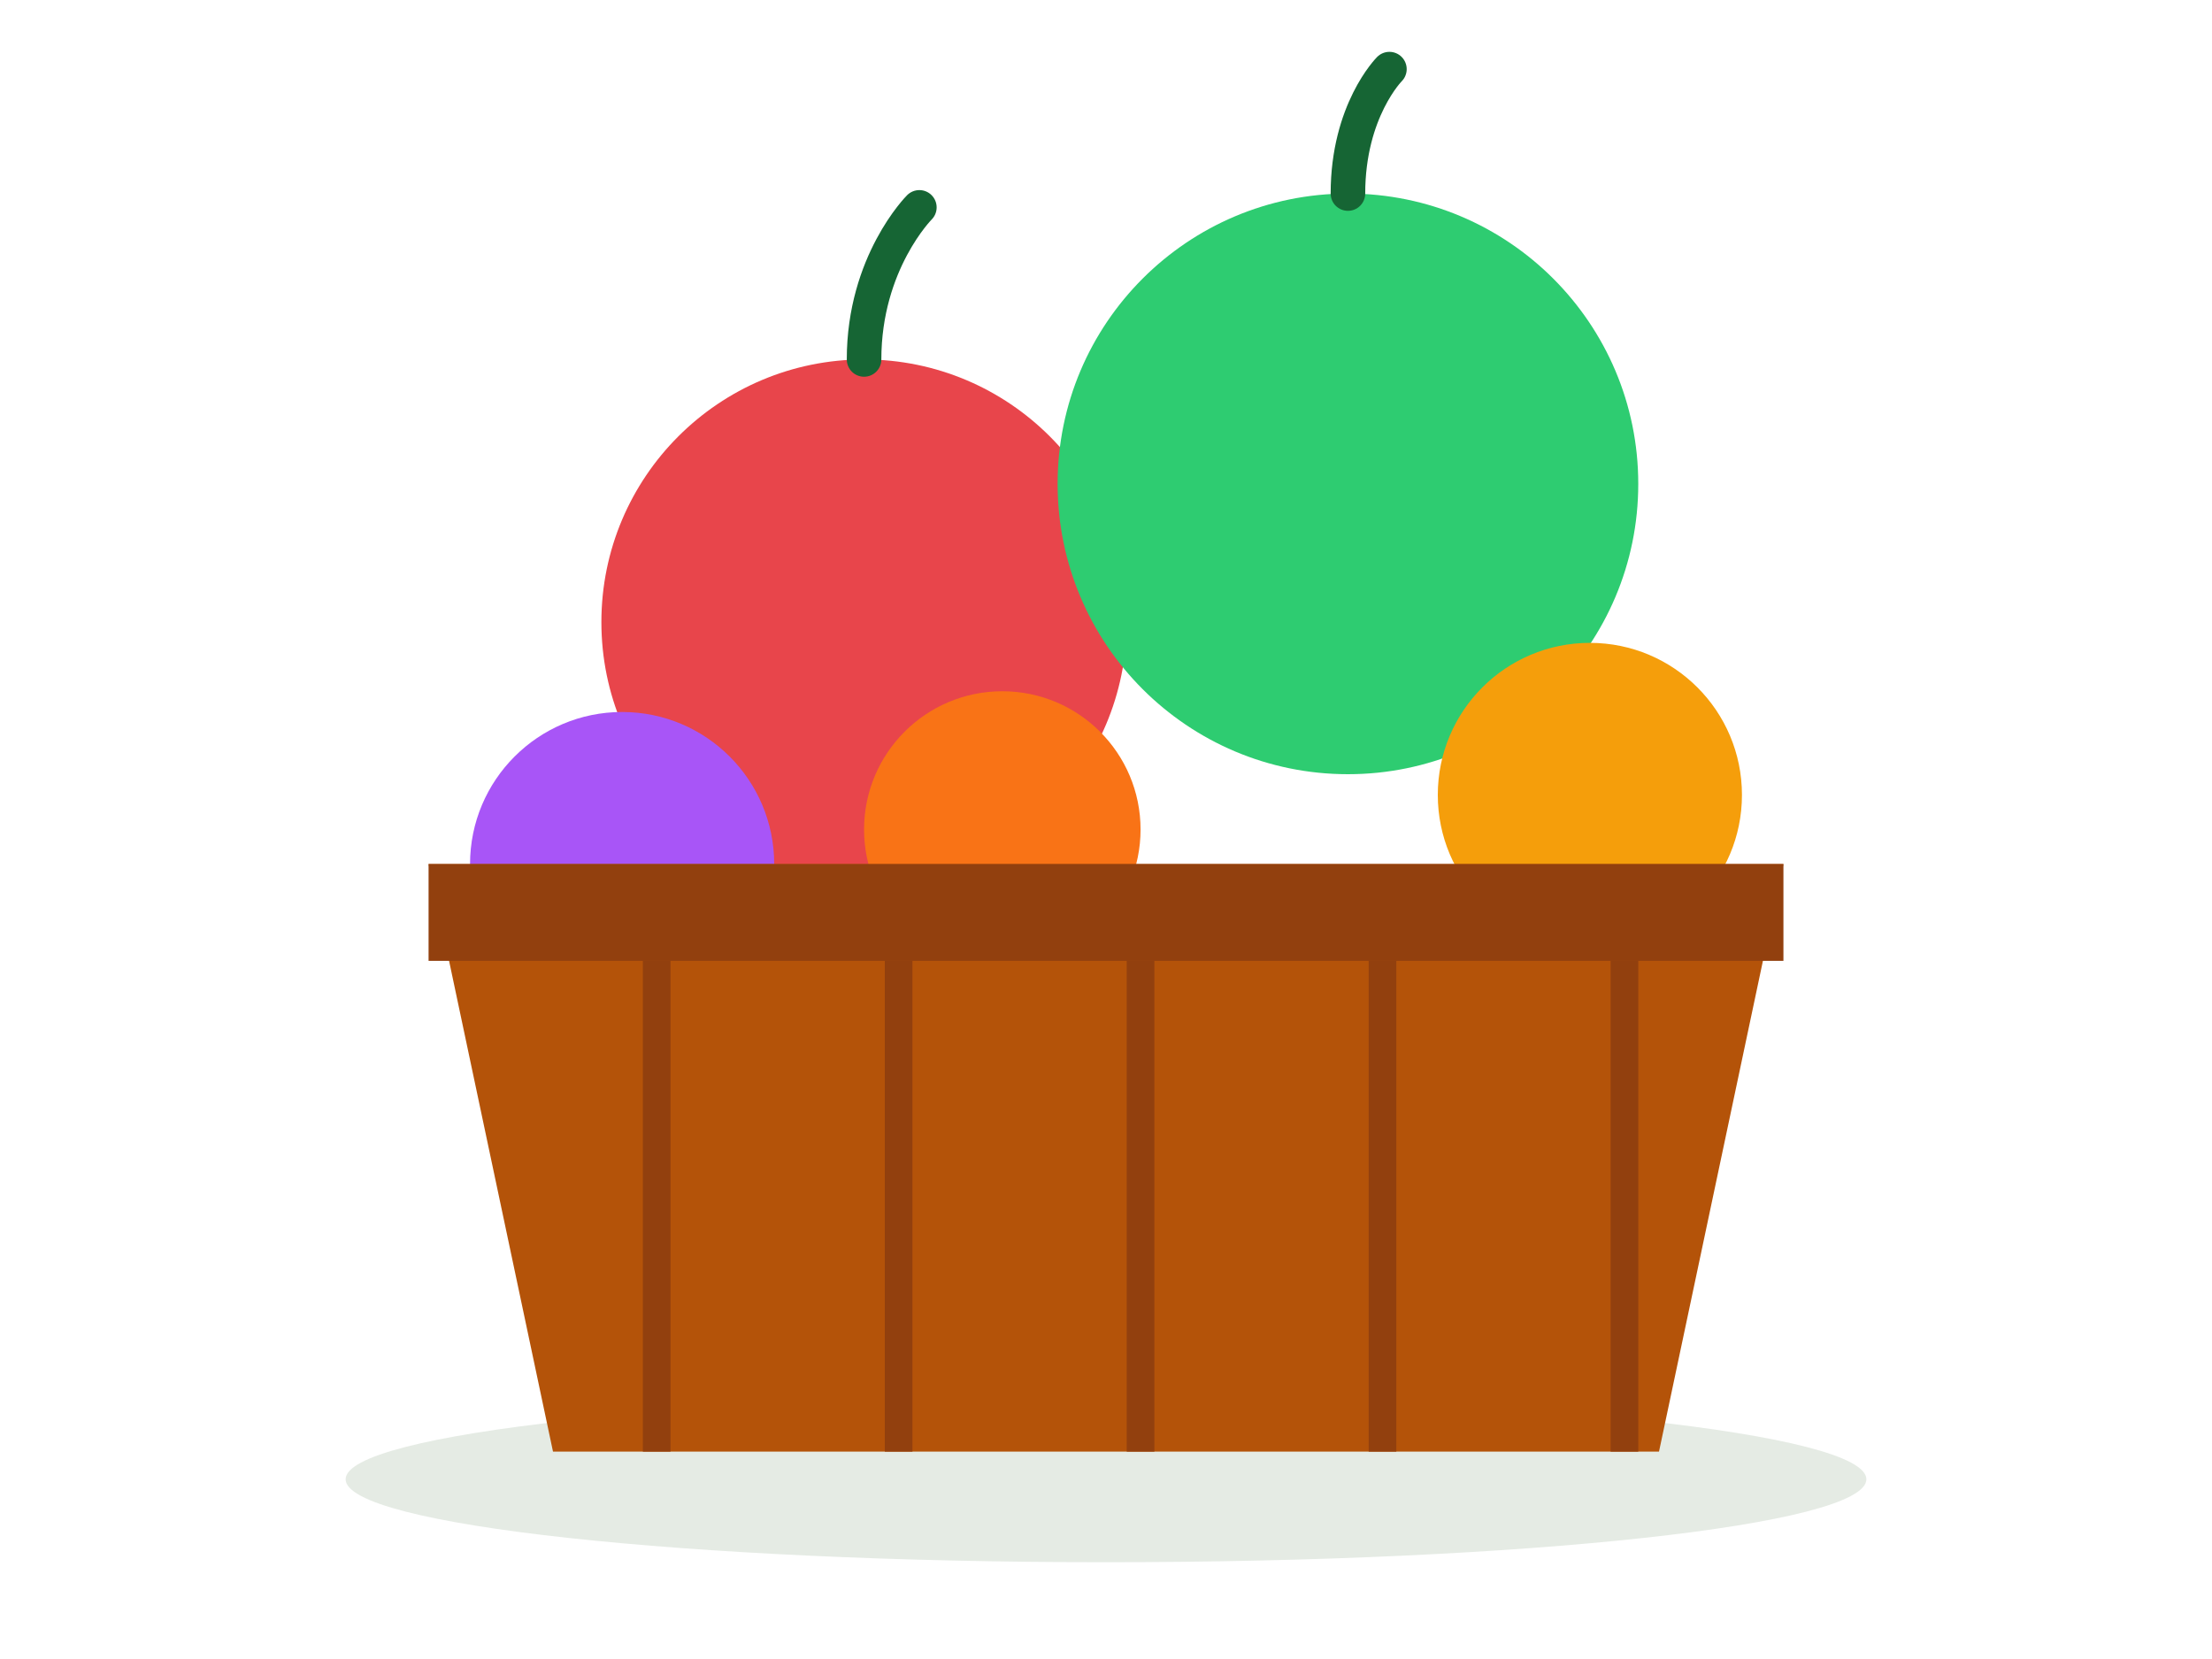
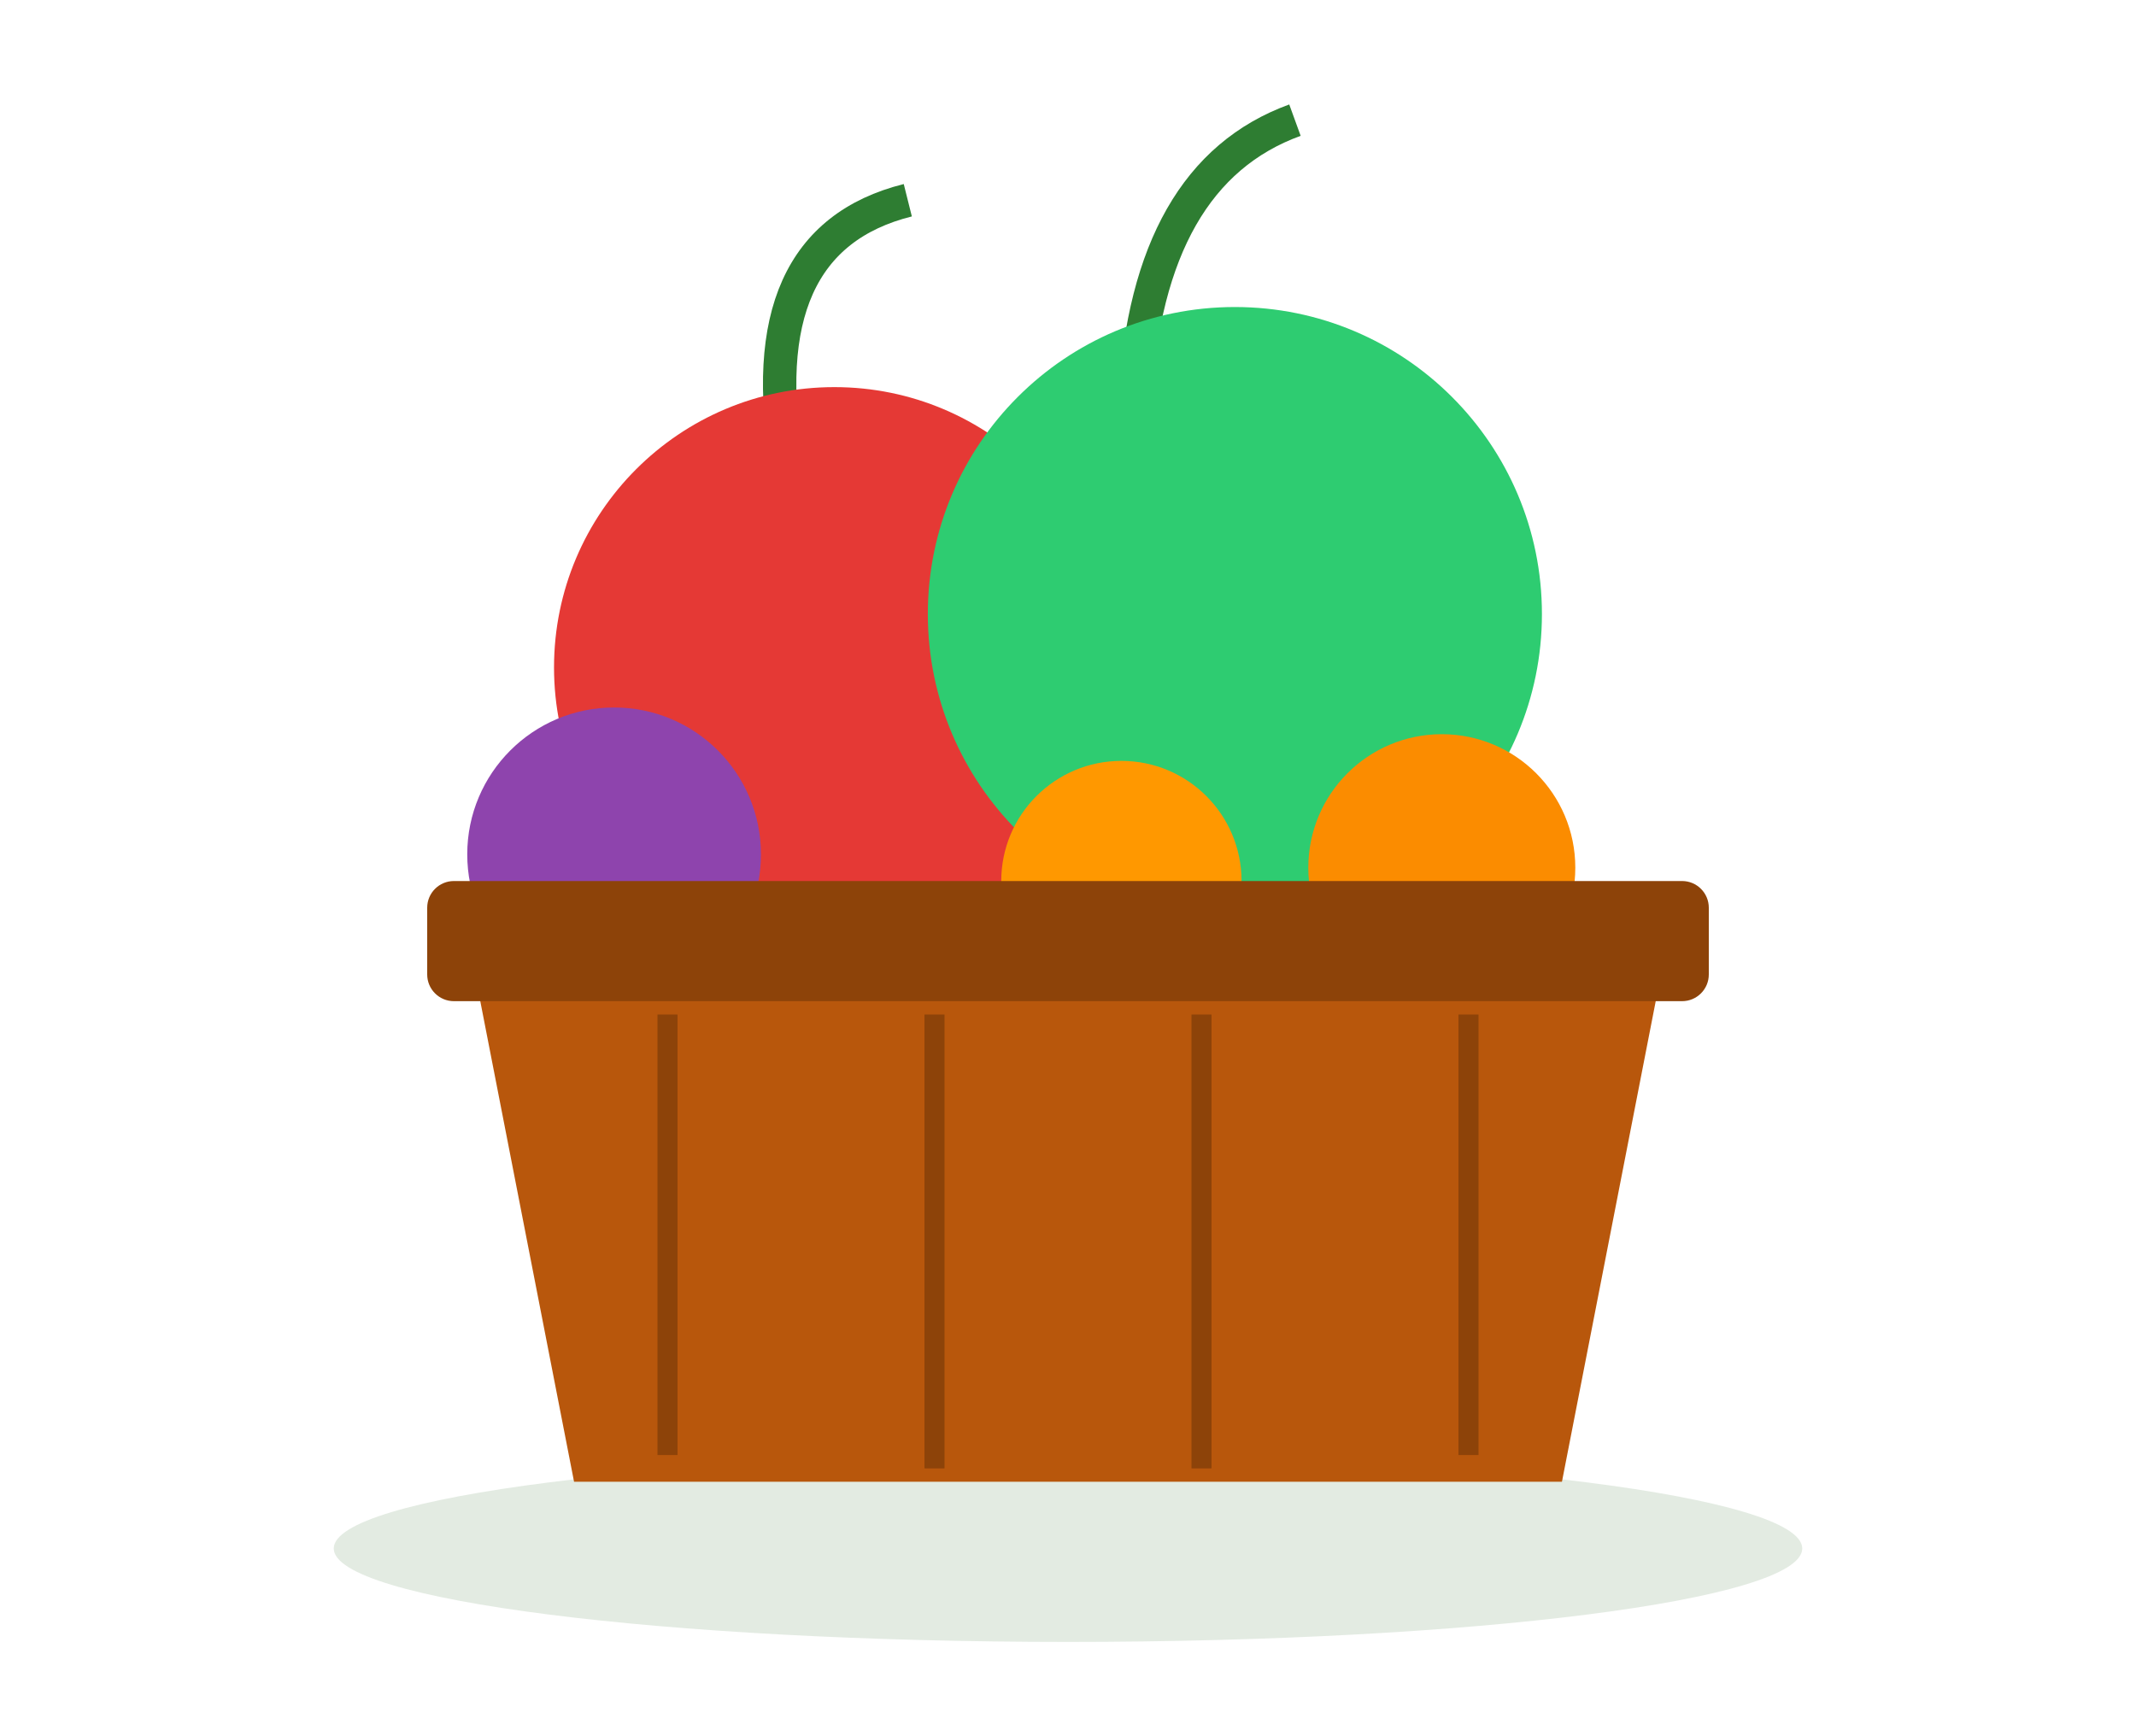
- <svg xmlns="http://www.w3.org/2000/svg" viewBox="0 0 320 240">
-   <ellipse cx="160" cy="214" rx="110" ry="12" fill="#e5ebe4" />
-   <circle cx="125" cy="90" r="38" fill="#e8454b" />
-   <circle cx="195" cy="70" r="42" fill="#2ecc71" />
-   <circle cx="90" cy="125" r="22" fill="#a855f7" />
-   <circle cx="145" cy="120" r="20" fill="#f97316" />
-   <circle cx="230" cy="115" r="22" fill="#f59e0b" />
-   <path d="M125 52c0-14 8-22 8-22M195 28c0-12 6-18 6-18" stroke="#166534" stroke-width="5" fill="none" stroke-linecap="round" />
-   <path d="M62 125h196l-18 85H80z" fill="#b45309" />
-   <path d="M62 125h196v14H62z" fill="#92400e" />
-   <path d="M95 139v71M130 139v71M165 139v71M200 139v71M235 139v71" stroke="#92400e" stroke-width="4" />
+ <svg xmlns="http://www.w3.org/2000/svg" viewBox="0 0 320 260">
+   <ellipse cx="160" cy="232" rx="110" ry="14" fill="#e3ebe2" />
+   <path d="M118 70 q-6-34 18-40" stroke="#2e7d32" stroke-width="5" fill="none" />
+   <path d="M170 60 q2-34 24-42" stroke="#2e7d32" stroke-width="5" fill="none" />
+   <circle cx="125" cy="100" r="42" fill="#e53935" />
+   <circle cx="185" cy="92" r="46" fill="#2ecc71" />
+   <circle cx="92" cy="128" r="22" fill="#8e44ad" />
+   <circle cx="216" cy="130" r="20" fill="#fb8c00" />
+   <circle cx="168" cy="132" r="18" fill="#ff9800" />
+   <path d="M70 140 h180 l-16 82 h-148z" fill="#b8570c" />
+   <rect x="64" y="132" width="192" height="18" rx="4" fill="#8d4309" />
+   <g stroke="#8d4309" stroke-width="3">
+     <path d="M100 152 v66M140 152 v68M180 152 v68M220 152 v66" />
+   </g>
</svg>
